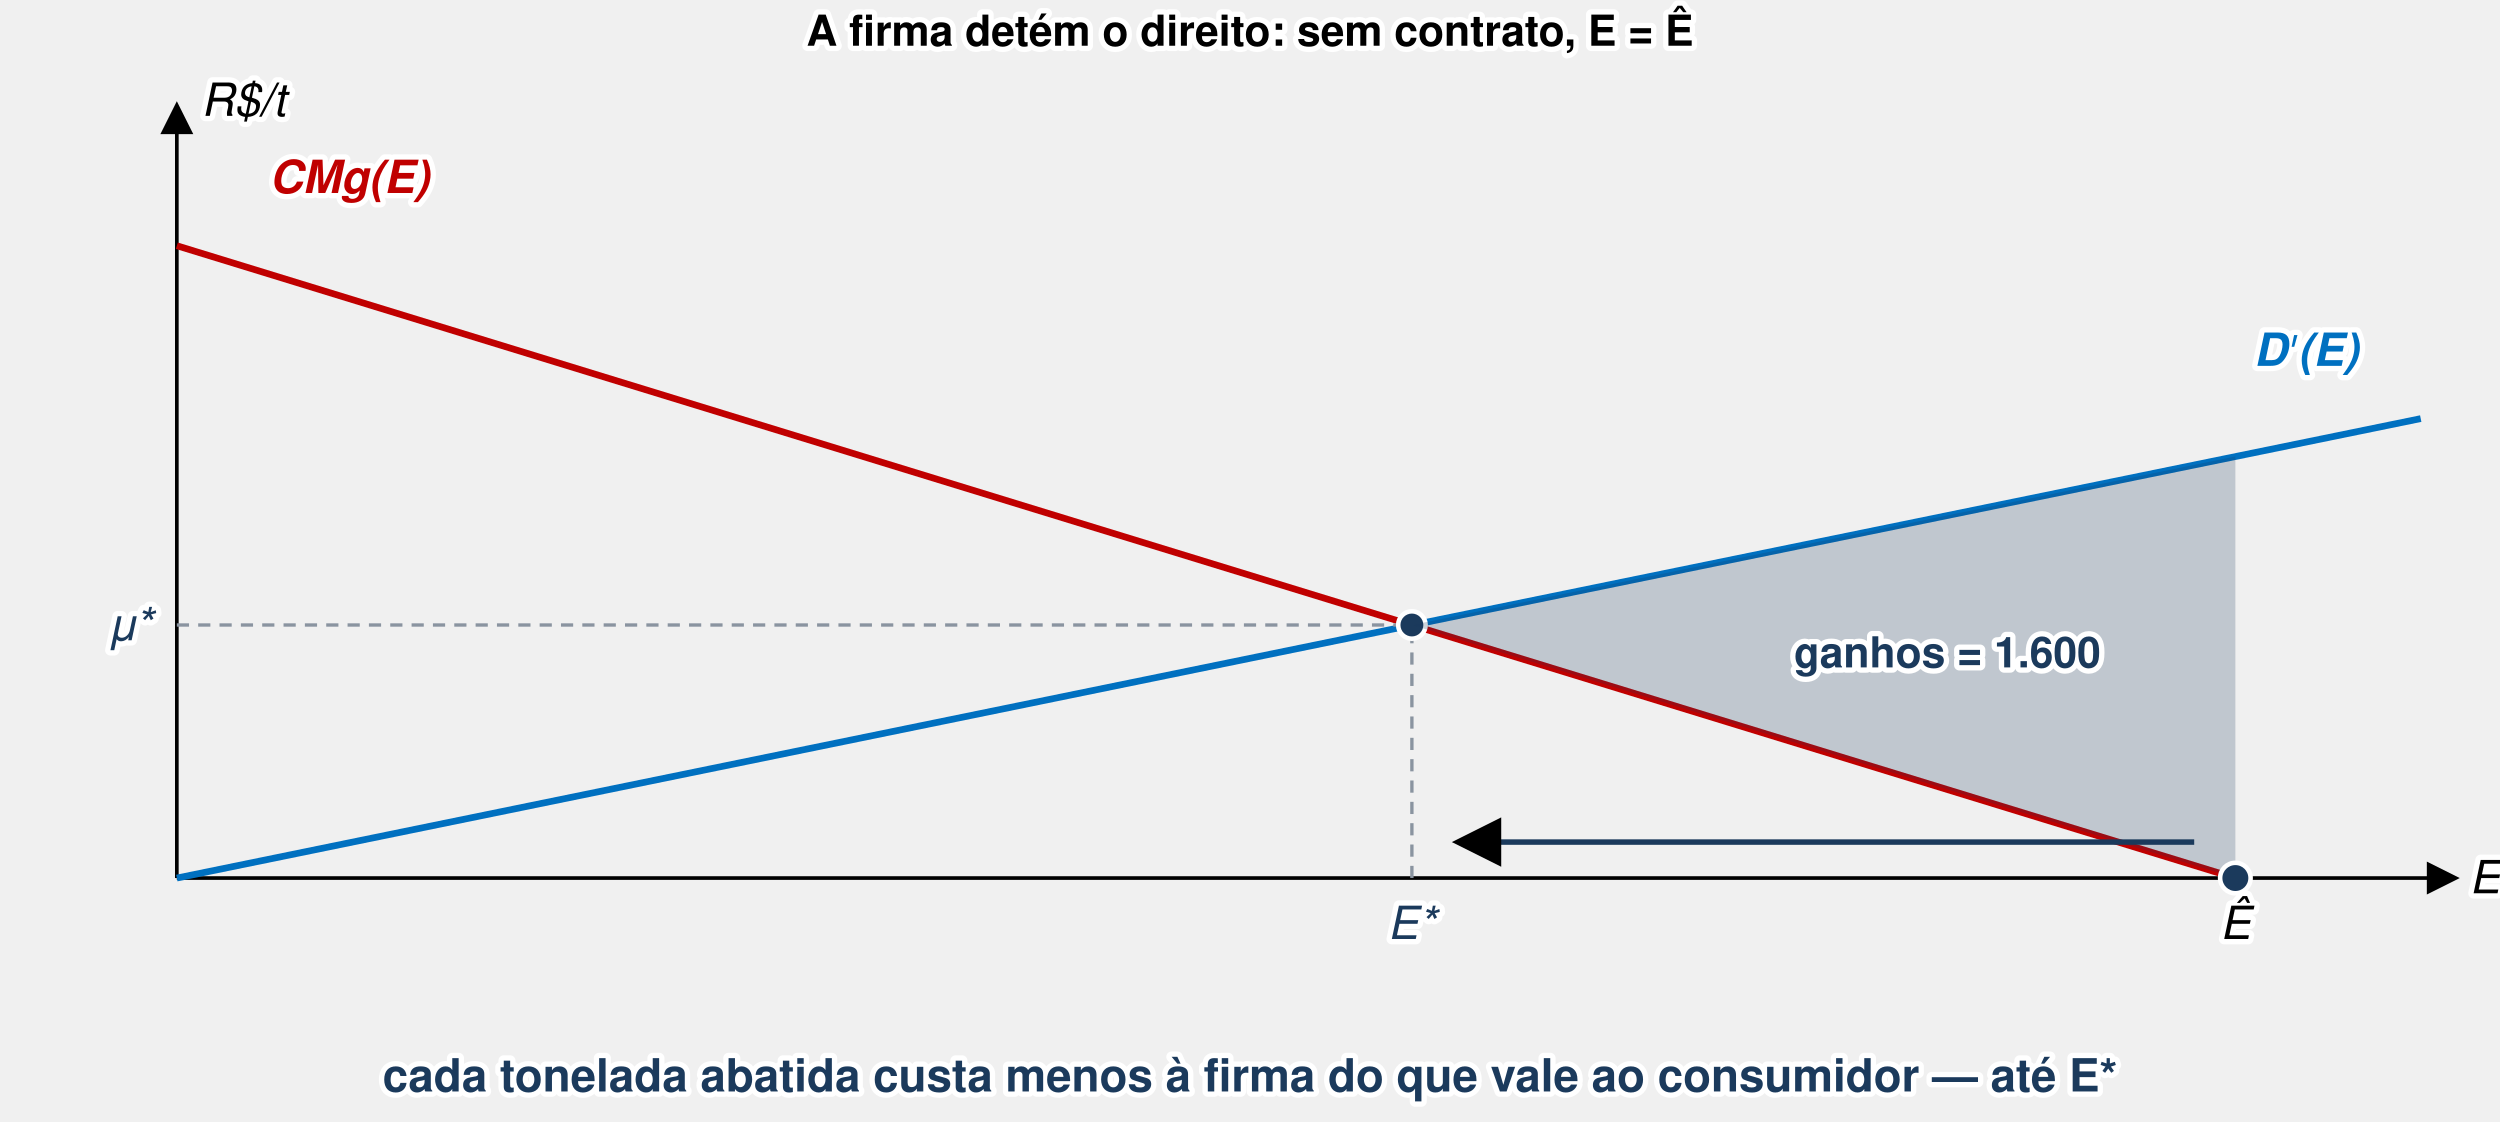
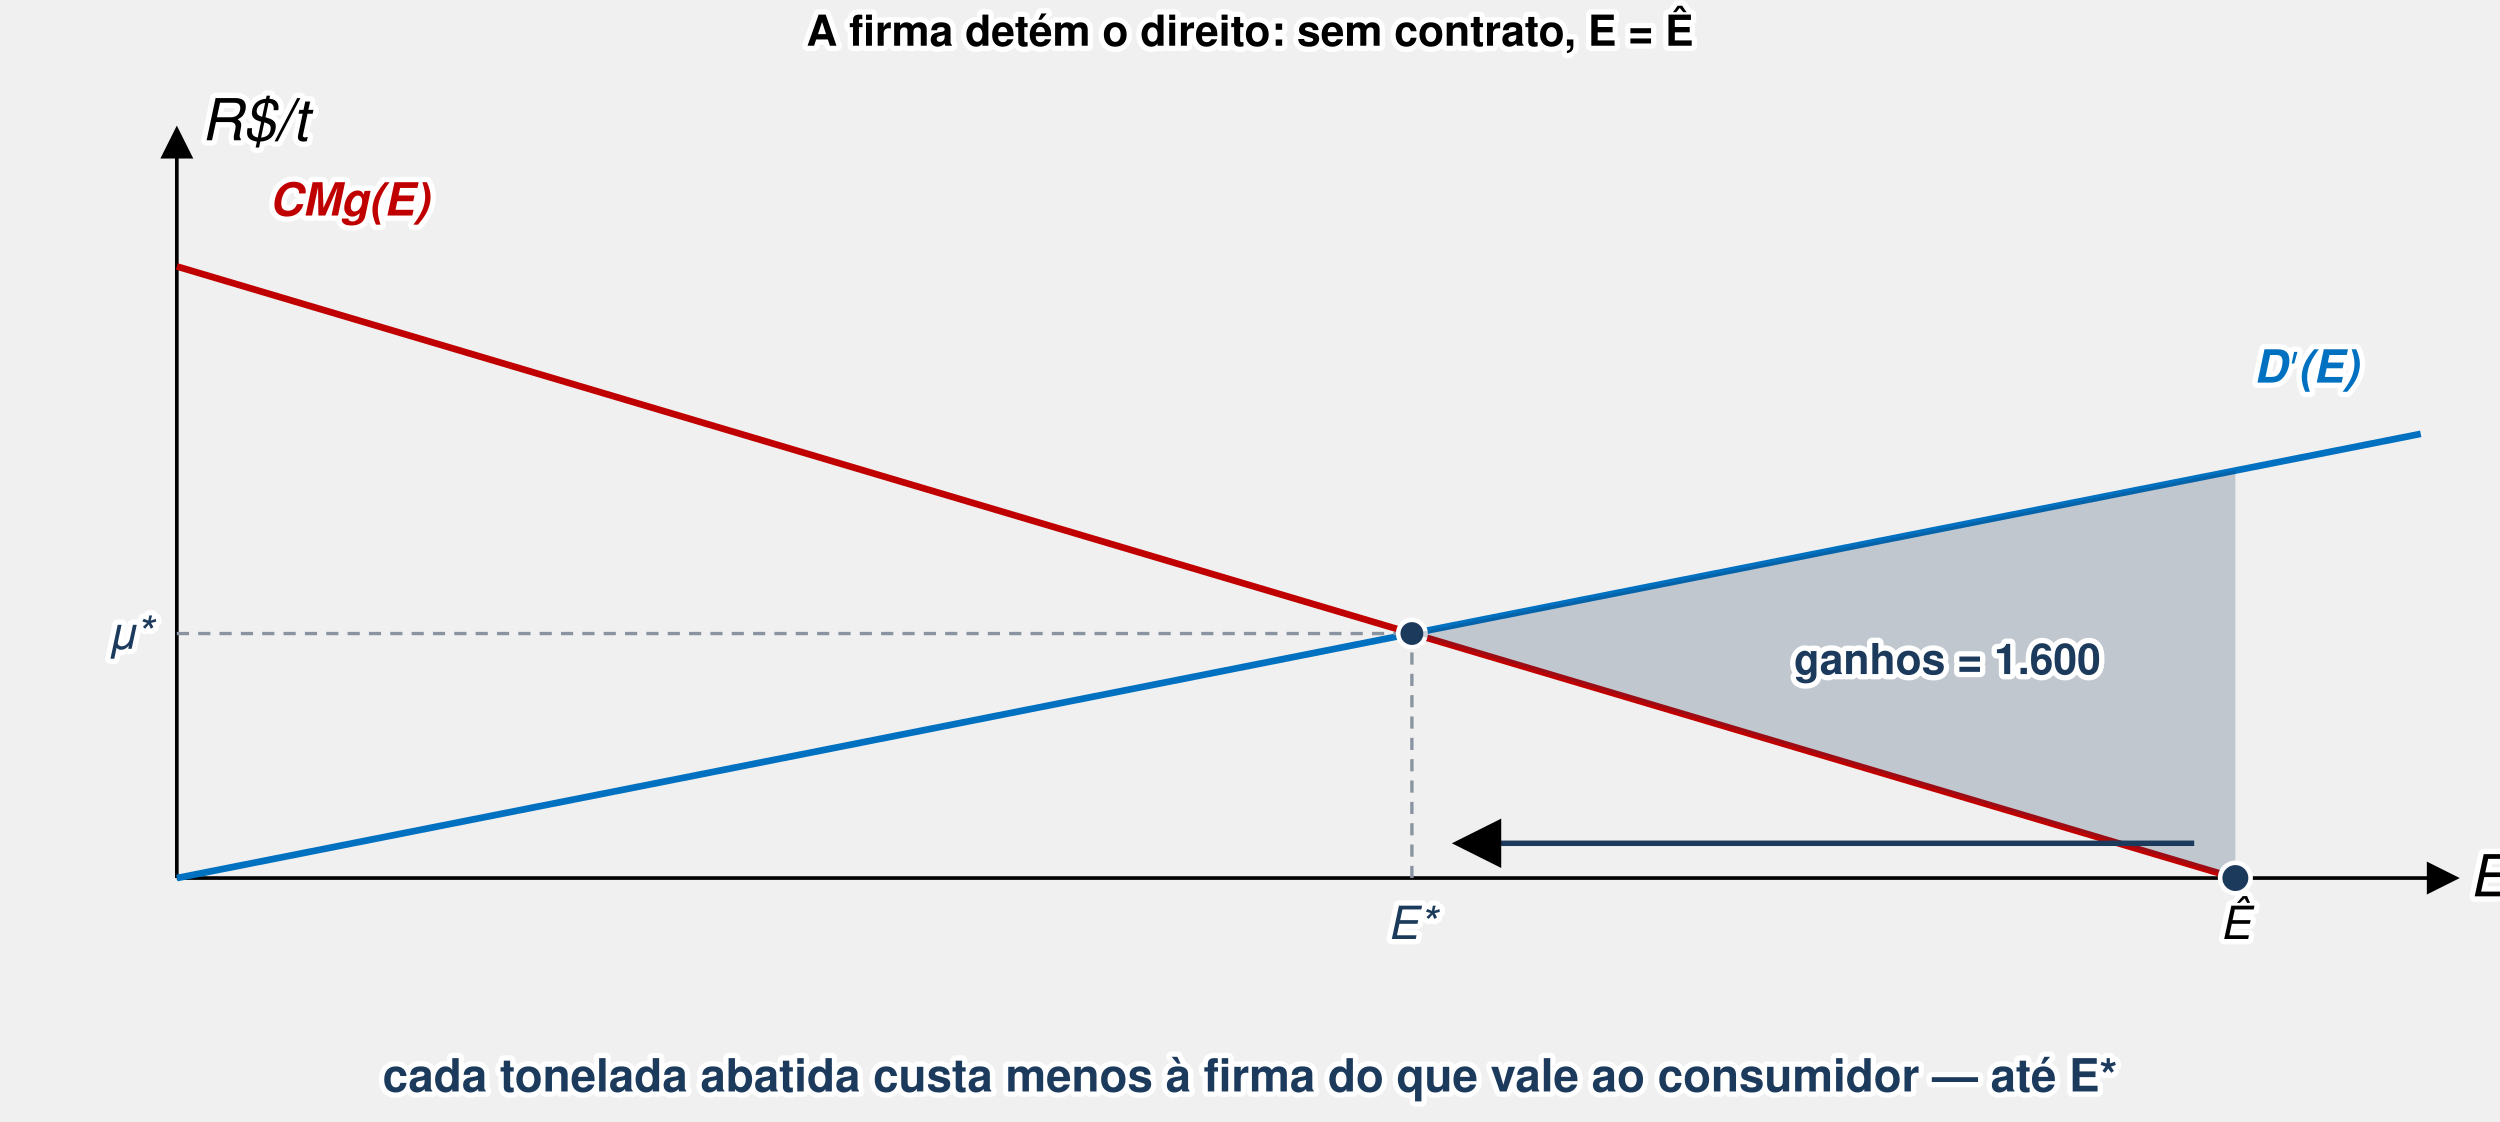
<svg xmlns="http://www.w3.org/2000/svg" width="820" height="368" viewBox="0 0 820 368" role="img" font-family="Source Sans Pro, Helvetica, Arial, sans-serif">
  <defs>
    <marker id="seta" markerWidth="9" markerHeight="9" refX="5" refY="4.5" orient="auto">
      <path d="M0,0 L9,4.5 L0,9 Z" fill="#000000" />
    </marker>
    <marker id="seta-apagada" markerWidth="9" markerHeight="9" refX="5" refY="4.5" orient="auto">
      <path d="M0,0 L9,4.5 L0,9 Z" fill="#c8d0d8" />
    </marker>
  </defs>
  <text x="410.0" y="15.0" font-size="14" fill="#000000" text-anchor="middle" font-weight="600" stroke="#ffffff" stroke-width="3.5" stroke-linejoin="round" paint-order="stroke">A firma detém o direito: sem contrato, E = Ê</text>
-   <line x1="58.0" y1="288.0" x2="58.0" y2="38.0" stroke="#000000" stroke-width="1.2" marker-end="url(#seta)" />
+   <line x1="58.0" y1="288.0" x2="58.0" y2="46.0" stroke="#000000" stroke-width="1.2" marker-end="url(#seta)" />
  <line x1="58.0" y1="288.0" x2="802.0" y2="288.0" stroke="#000000" stroke-width="1.2" marker-end="url(#seta)" />
-   <text x="810.0" y="293.0" font-size="15" fill="#000000" text-anchor="start" font-style="italic" stroke="#ffffff" stroke-width="3.5" stroke-linejoin="round" paint-order="stroke">E</text>
-   <text x="66.0" y="38.0" font-size="15" fill="#000000" text-anchor="start" font-style="italic" stroke="#ffffff" stroke-width="3.5" stroke-linejoin="round" paint-order="stroke">R$/t</text>
-   <line x1="58.0" y1="80.6" x2="733.2" y2="288.0" stroke="#C00000" stroke-width="2.2" />
-   <line x1="58.0" y1="288.0" x2="794.0" y2="137.3" stroke="#0070C0" stroke-width="2.2" />
-   <text x="88.4" y="63.3" font-size="15" fill="#C00000" text-anchor="start" font-style="italic" font-weight="600" stroke="#ffffff" stroke-width="3.5" stroke-linejoin="round" paint-order="stroke">CMg(E)</text>
-   <text x="773.7" y="120.0" font-size="15" fill="#0070C0" text-anchor="end" font-style="italic" font-weight="600" stroke="#ffffff" stroke-width="3.5" stroke-linejoin="round" paint-order="stroke">D′(E)</text>
-   <line x1="58.0" y1="205.0" x2="463.1" y2="205.0" stroke="#8a94a0" stroke-width="1.1" stroke-dasharray="4 3" />
-   <line x1="463.1" y1="288.0" x2="463.1" y2="205.0" stroke="#8a94a0" stroke-width="1.1" stroke-dasharray="4 3" />
-   <circle cx="463.1" cy="205.0" r="4.5" fill="#1b3a5c" stroke="#ffffff" stroke-width="1.5" />
+   <text x="810.0" y="294.0" font-size="19" fill="#000000" text-anchor="start" font-style="italic" stroke="#ffffff" stroke-width="3.5" stroke-linejoin="round" paint-order="stroke">E</text>
+   <text x="66.0" y="46.0" font-size="19" fill="#000000" text-anchor="start" font-style="italic" stroke="#ffffff" stroke-width="3.5" stroke-linejoin="round" paint-order="stroke">R$/t</text>
+   <line x1="58.0" y1="87.4" x2="733.2" y2="288.0" stroke="#C00000" stroke-width="2.2" />
+   <line x1="58.0" y1="288.0" x2="794.0" y2="142.3" stroke="#0070C0" stroke-width="2.2" />
+   <text x="88.4" y="70.7" font-size="15" fill="#C00000" text-anchor="start" font-style="italic" font-weight="600" stroke="#ffffff" stroke-width="3.5" stroke-linejoin="round" paint-order="stroke">CMg(E)</text>
+   <text x="773.7" y="125.5" font-size="15" fill="#0070C0" text-anchor="end" font-style="italic" font-weight="600" stroke="#ffffff" stroke-width="3.5" stroke-linejoin="round" paint-order="stroke">D′(E)</text>
+   <line x1="58.0" y1="207.8" x2="463.1" y2="207.8" stroke="#8a94a0" stroke-width="1.1" stroke-dasharray="4 3" />
+   <line x1="463.1" y1="288.0" x2="463.1" y2="207.8" stroke="#8a94a0" stroke-width="1.1" stroke-dasharray="4 3" />
+   <circle cx="463.1" cy="207.8" r="4.5" fill="#1b3a5c" stroke="#ffffff" stroke-width="1.5" />
  <text x="463.1" y="308.0" font-size="15" fill="#1b3a5c" text-anchor="middle" font-style="italic" stroke="#ffffff" stroke-width="3.5" stroke-linejoin="round" paint-order="stroke">E*</text>
-   <text x="50.0" y="210.0" font-size="15" fill="#1b3a5c" text-anchor="end" font-style="italic" stroke="#ffffff" stroke-width="3.5" stroke-linejoin="round" paint-order="stroke">μ*</text>
+   <text x="50.0" y="212.8" font-size="15" fill="#1b3a5c" text-anchor="end" font-style="italic" stroke="#ffffff" stroke-width="3.5" stroke-linejoin="round" paint-order="stroke">μ*</text>
  <text x="733.2" y="308.0" font-size="15" fill="#000000" text-anchor="middle" font-style="italic" stroke="#ffffff" stroke-width="3.5" stroke-linejoin="round" paint-order="stroke">Ê</text>
-   <path d="M 463.1 205.0 L 733.2 149.7 L 733.2 288.0 Z" fill="#1b3a5c" fill-opacity="0.22" stroke="none" />
-   <text x="638.7" y="218.9" font-size="14" fill="#1b3a5c" text-anchor="middle" font-weight="600" stroke="#ffffff" stroke-width="3.5" stroke-linejoin="round" paint-order="stroke">ganhos = 1.600</text>
+   <path d="M 463.1 207.8 L 733.2 154.3 L 733.2 288.0 Z" fill="#1b3a5c" fill-opacity="0.22" stroke="none" />
+   <text x="638.7" y="221.1" font-size="14" fill="#1b3a5c" text-anchor="middle" font-weight="600" stroke="#ffffff" stroke-width="3.5" stroke-linejoin="round" paint-order="stroke">ganhos = 1.600</text>
  <circle cx="733.2" cy="288.0" r="5" fill="#1b3a5c" stroke="#ffffff" stroke-width="1.5" />
-   <line x1="719.7" y1="276.2" x2="483.4" y2="276.2" stroke="#1b3a5c" stroke-width="1.8" marker-end="url(#seta)" />
+   <line x1="719.7" y1="276.6" x2="483.4" y2="276.6" stroke="#1b3a5c" stroke-width="1.8" marker-end="url(#seta)" />
  <text x="410.0" y="358.0" font-size="15" fill="#1b3a5c" text-anchor="middle" font-weight="600" stroke="#ffffff" stroke-width="3.5" stroke-linejoin="round" paint-order="stroke">cada tonelada abatida custa menos à firma do que vale ao consumidor — até E*</text>
</svg>
